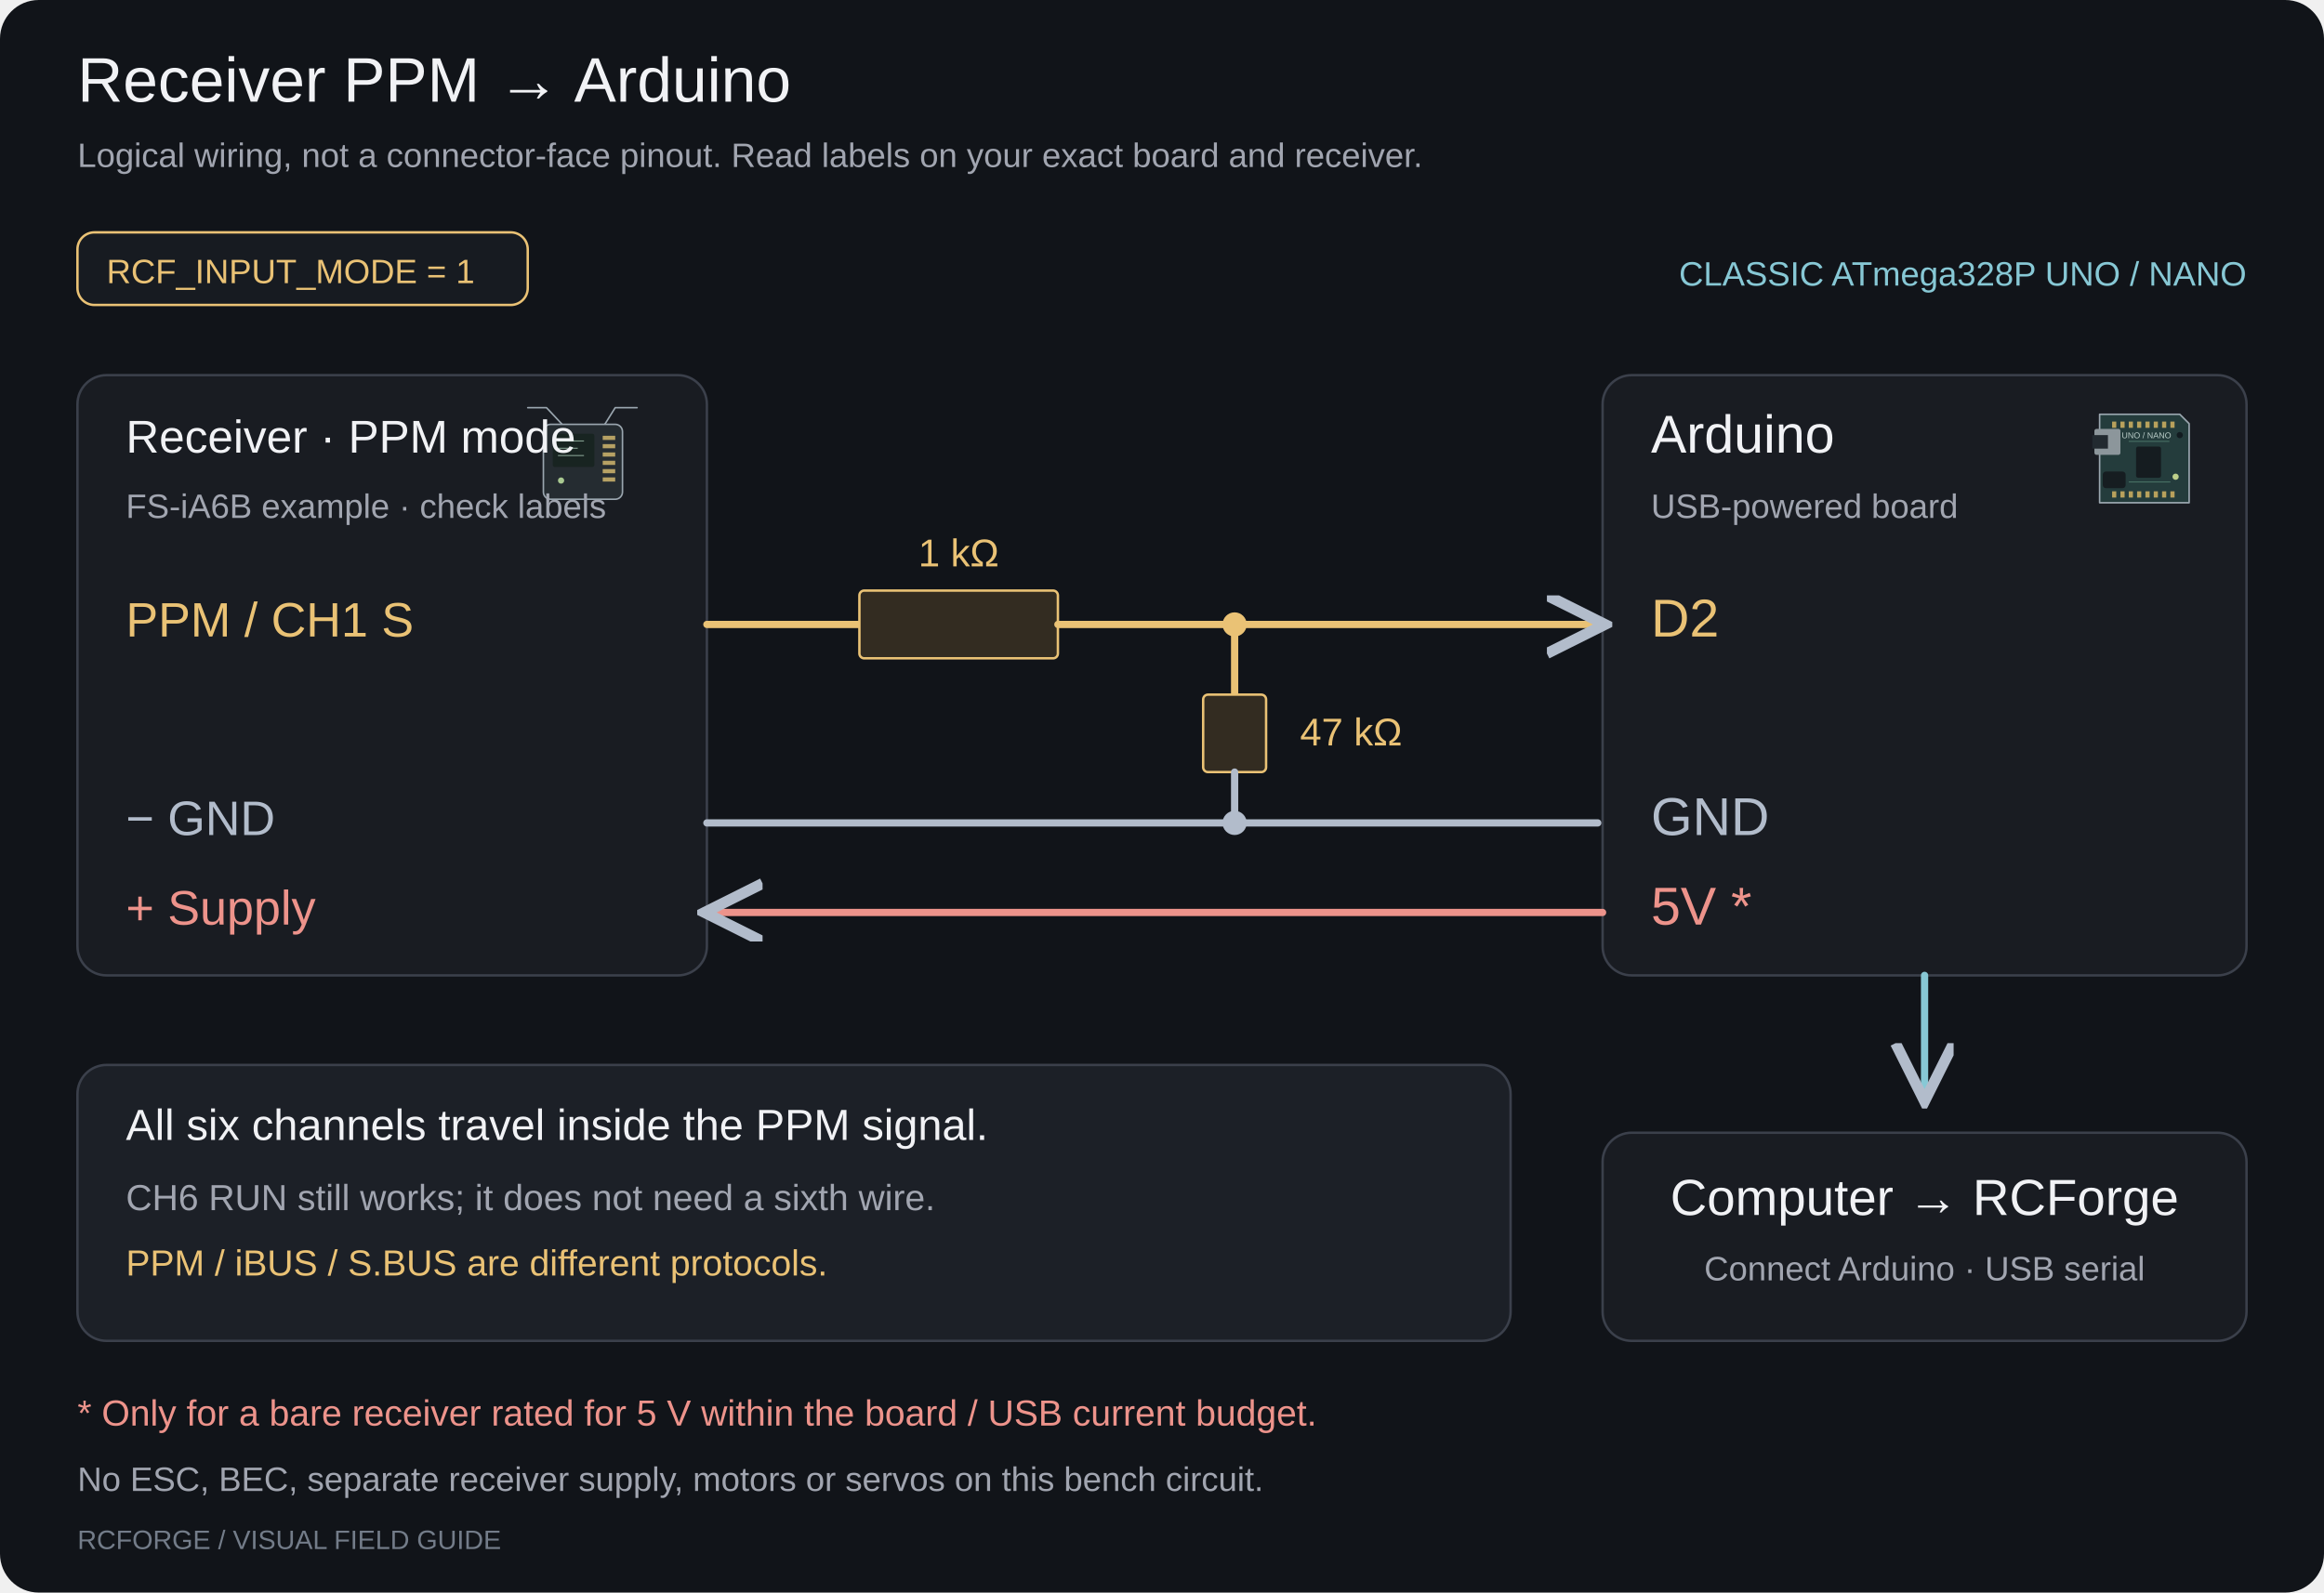
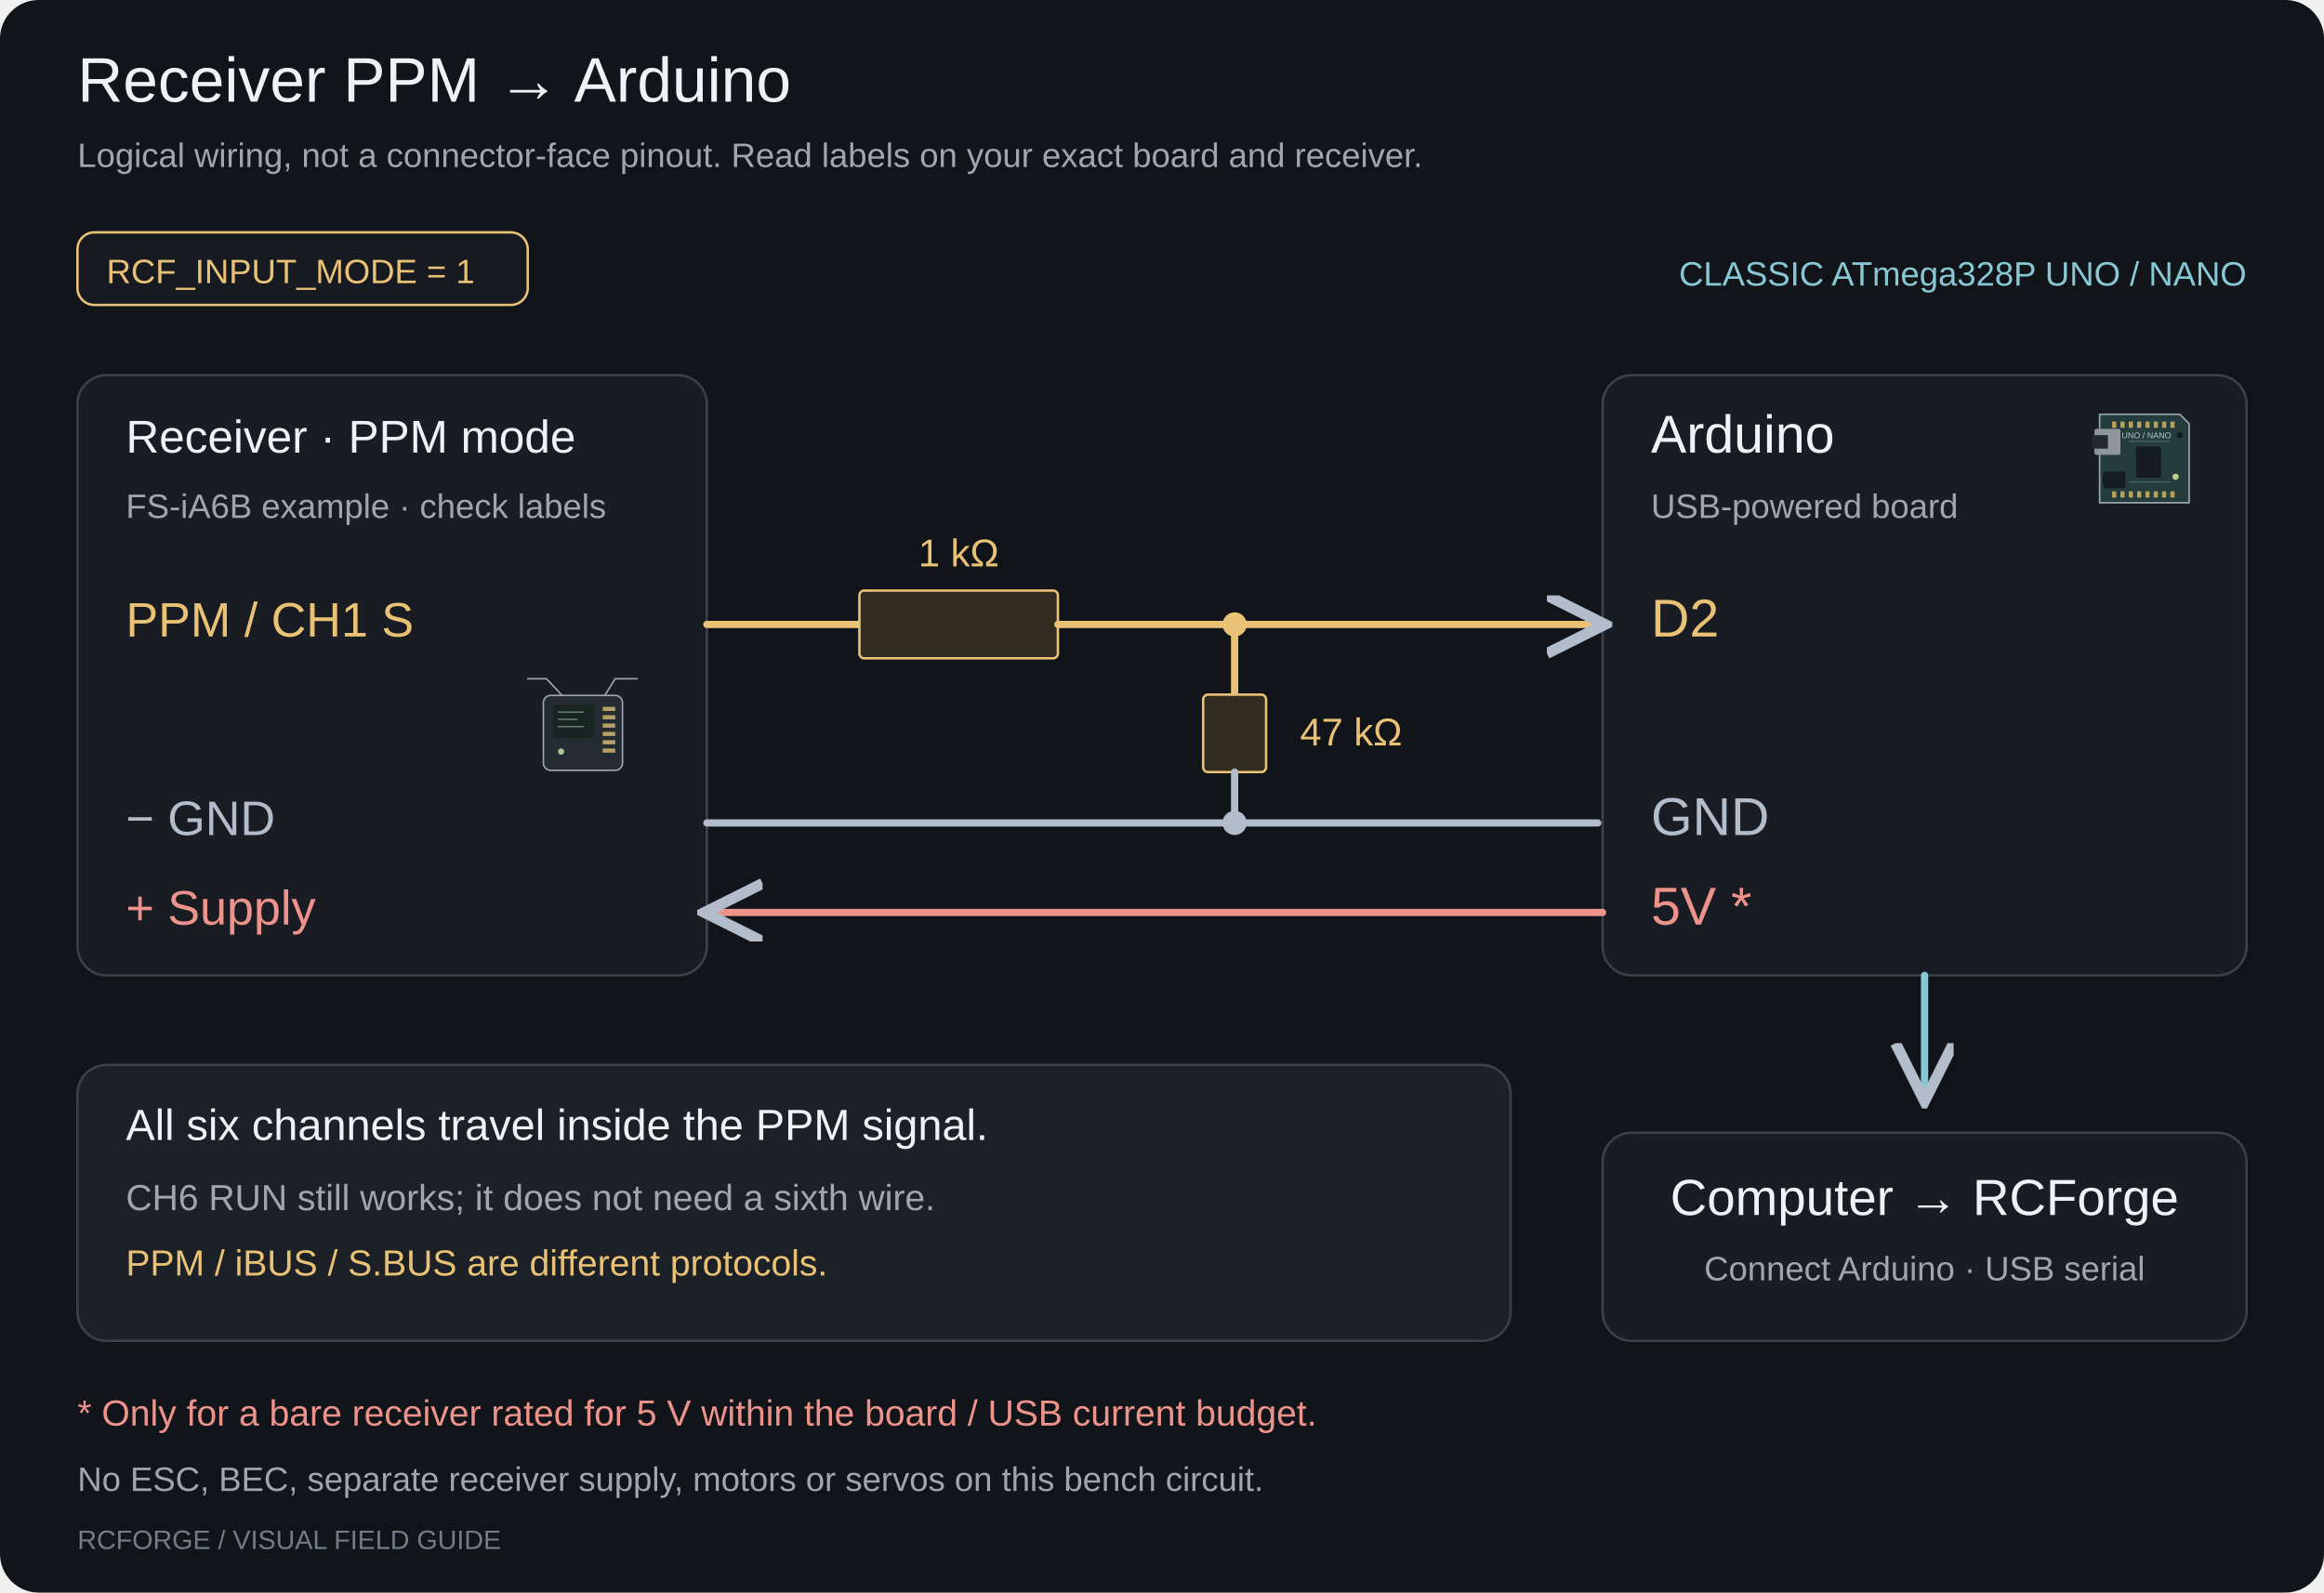
<svg xmlns="http://www.w3.org/2000/svg" width="960" height="658" viewBox="0 0 960 658" role="img" aria-labelledby="title desc">
  <defs>
    <marker id="arrow" markerWidth="9" markerHeight="9" refX="7" refY="4" orient="auto-start-reverse">
      <path d="M0 0 8 4 0 8" fill="none" stroke="#b2bccb" stroke-width="1.5" />
    </marker>
  </defs>
  <style>text{font-family:Arial,Helvetica,sans-serif}.controller-shell{fill:#30343b;stroke:#9ba0ab;stroke-width:1.2}.controller-well{fill:#11141a;stroke:#555d69;stroke-width:1.2}.controller-thumb{fill:#404754;stroke:#949caa}.thumb-inset{fill:#252b34;stroke:#697181}.controller-grip{fill:#222832;stroke:#48505e}.controller-outline{fill:none;stroke:#adb4bf;stroke-width:3;stroke-linecap:round}.controller-detail,.thumb-center{fill:none;stroke:#929aa8;stroke-width:1}.gimbal-guide{stroke:#69717d;stroke-width:.6}.controller-screen{fill:#141921;stroke:#858c99}.screen-lines{stroke:#82928c;stroke-width:1.5}.device-led{fill:#b5d1a3}.controller-glyph{font-size:9px;fill:#f4f4f6;text-anchor:middle}.controller-channel-label{font-size:7px;fill:#b5bac4;text-anchor:middle}.controller-caption{display:none}.keyboard-body{fill:#101319;stroke:#414956}.keyboard-key rect{fill:#1b2028;stroke:#3b4350}.keyboard-key text{text-anchor:middle}.key-letter{font-size:12px;fill:#7e8795}.key-function{font-size:7.5px;fill:#e4e9f0}.mapped .key-letter{fill:#fff}.mapped.flight rect{fill:#273e49;stroke:#7fa7b9}.mapped.power rect{fill:#4b3e29;stroke:#d1b479}.mapped.session rect{fill:#354336;stroke:#8ab193}.mapped.view rect{fill:#3f364c;stroke:#ac97c6}</style>
  <rect width="960" height="658" rx="16" fill="#111419" />
  <text x="32" y="42" font-size="26" fill="#f1f2f5" text-anchor="start">Receiver PPM → Arduino</text>
  <text x="32" y="69" font-size="14" fill="#a1a5b0" text-anchor="start">Logical wiring, not a connector-face pinout. Read labels on your exact board and receiver.</text>
  <rect x="32" y="96" width="186" height="30" rx="7" fill="#171b21" stroke="#eac275" />
  <text x="44" y="117" font-size="14" fill="#eac275" text-anchor="start">RCF_INPUT_MODE = 1</text>
  <text x="928" y="118" font-size="14" fill="#87c8d5" text-anchor="end">CLASSIC ATmega328P UNO / NANO</text>
  <rect x="32" y="155" width="260" height="248" rx="12" fill="#191c22" stroke="#3b404b" />
-   <g transform="translate(215 165) scale(0.43)">
+   <g transform="translate(215 277) scale(0.43)">
    <path d="M40 24 25 8 7 8m74 16L91 8h21" fill="none" stroke="#9aa6af" stroke-width="1.5" stroke-linecap="round" stroke-linejoin="round" />
    <rect x="22" y="24" width="76" height="72" rx="7" fill="#252c31" stroke="#9aa6af" stroke-width="1.5" stroke-linecap="round" stroke-linejoin="round" />
    <rect x="31" y="33" width="40" height="32" rx="2" fill="#182421" />
    <path d="M36 40h25m-25 7h19m-19 7h25" stroke="#829e8e" />
    <circle cx="39" cy="78" r="3" fill="#a9c991" />
    <rect x="79" y="35" width="12" height="4" fill="#b6a164" />
    <rect x="79" y="43" width="12" height="4" fill="#b6a164" />
    <rect x="79" y="51" width="12" height="4" fill="#b6a164" />
    <rect x="79" y="59" width="12" height="4" fill="#b6a164" />
    <rect x="79" y="67" width="12" height="4" fill="#b6a164" />
    <rect x="79" y="75" width="12" height="4" fill="#b6a164" />
  </g>
  <text x="52" y="187" font-size="19" fill="#f1f2f5" text-anchor="start">Receiver · PPM mode</text>
  <text x="52" y="214" font-size="14" fill="#a1a5b0" text-anchor="start">FS-iA6B example · check labels</text>
  <rect x="662" y="155" width="266" height="248" rx="12" fill="#191c22" stroke="#3b404b" />
  <g transform="translate(860 163) scale(0.43)">
    <path d="M17 19h77l9 9v76H17Z" fill="#243c3c" stroke="#9aa6af" stroke-width="1.5" stroke-linecap="round" stroke-linejoin="round" />
    <rect x="12" y="33" width="25" height="25" rx="2" fill="#8c969b" />
    <rect x="10" y="39" width="15" height="13" fill="#222a30" />
    <rect x="20" y="74" width="22" height="16" rx="3" fill="#161d21" />
    <rect x="52" y="50" width="24" height="30" rx="2" fill="#151c20" />
    <rect x="29" y="26" width="4" height="6" fill="#b8a15c" />
    <rect x="29" y="93" width="4" height="6" fill="#b8a15c" />
    <rect x="37" y="26" width="4" height="6" fill="#b8a15c" />
    <rect x="37" y="93" width="4" height="6" fill="#b8a15c" />
    <rect x="45" y="26" width="4" height="6" fill="#b8a15c" />
    <rect x="45" y="93" width="4" height="6" fill="#b8a15c" />
    <rect x="53" y="26" width="4" height="6" fill="#b8a15c" />
    <rect x="53" y="93" width="4" height="6" fill="#b8a15c" />
    <rect x="61" y="26" width="4" height="6" fill="#b8a15c" />
    <rect x="61" y="93" width="4" height="6" fill="#b8a15c" />
    <rect x="69" y="26" width="4" height="6" fill="#b8a15c" />
    <rect x="69" y="93" width="4" height="6" fill="#b8a15c" />
    <rect x="77" y="26" width="4" height="6" fill="#b8a15c" />
    <rect x="77" y="93" width="4" height="6" fill="#b8a15c" />
    <rect x="85" y="26" width="4" height="6" fill="#b8a15c" />
    <rect x="85" y="93" width="4" height="6" fill="#b8a15c" />
    <circle cx="90" cy="79" r="3" fill="#bdcf8a" />
    <path d="M45 45h39M45 84h40" stroke="#477063" />
    <circle cx="94" cy="39" r="3" fill="#121b20" />
    <text x="62" y="42" fill="#baccc8" text-anchor="middle" font-size="8">UNO / NANO</text>
  </g>
  <text x="682" y="187" font-size="22" fill="#f1f2f5" text-anchor="start">Arduino</text>
  <text x="682" y="214" font-size="14" fill="#a1a5b0" text-anchor="start">USB-powered board</text>
  <text x="52" y="263" font-size="20" fill="#eac275" text-anchor="start">PPM / CH1 S</text>
  <path d="M292 258H355" fill="none" stroke="#eac275" stroke-width="3" stroke-linecap="round" stroke-linejoin="round" />
  <rect x="355" y="244" width="82" height="28" rx="2" fill="#332c21" stroke="#eac275" />
  <text x="396" y="234" font-size="16" fill="#eac275" text-anchor="middle">1 kΩ</text>
  <path d="M437 258H660" fill="none" stroke="#eac275" stroke-width="3" stroke-linecap="round" stroke-linejoin="round" marker-end="url(#arrow)" />
  <text x="682" y="263" font-size="22" fill="#eac275" text-anchor="start">D2</text>
  <circle cx="510" cy="258" r="5" fill="#eac275" />
  <path d="M510 258v29" fill="none" stroke="#eac275" stroke-width="3" stroke-linecap="round" stroke-linejoin="round" />
  <rect x="497" y="287" width="26" height="32" rx="2" fill="#332c21" stroke="#eac275" />
  <text x="537" y="308" font-size="16" fill="#eac275" text-anchor="start">47 kΩ</text>
  <path d="M510 319v21" fill="none" stroke="#b2bccb" stroke-width="3" stroke-linecap="round" stroke-linejoin="round" />
  <text x="52" y="345" font-size="20" fill="#b2bccb" text-anchor="start">−  GND</text>
  <path d="M292 340H660" fill="none" stroke="#b2bccb" stroke-width="3" stroke-linecap="round" stroke-linejoin="round" />
  <circle cx="510" cy="340" r="5" fill="#b2bccb" />
  <text x="682" y="345" font-size="22" fill="#b2bccb" text-anchor="start">GND</text>
  <text x="52" y="382" font-size="20" fill="#ed938b" text-anchor="start">+  Supply</text>
  <path d="M662 377H294" fill="none" stroke="#ed938b" stroke-width="3" stroke-linecap="round" stroke-linejoin="round" marker-end="url(#arrow)" />
  <text x="682" y="382" font-size="22" fill="#ed938b" text-anchor="start">5V *</text>
  <path d="M795 403v49" fill="none" stroke="#87c8d5" stroke-width="3" stroke-linecap="round" stroke-linejoin="round" marker-end="url(#arrow)" />
  <rect x="662" y="468" width="266" height="86" rx="12" fill="#191c22" stroke="#3b404b" />
  <text x="795" y="502" font-size="21" fill="#f1f2f5" text-anchor="middle">Computer → RCForge</text>
  <text x="795" y="529" font-size="14" fill="#a1a5b0" text-anchor="middle">Connect Arduino · USB serial</text>
  <rect x="32" y="440" width="592" height="114" rx="12" fill="#1c2027" stroke="#3b404b" />
  <text x="52" y="471" font-size="18" fill="#f1f2f5" text-anchor="start">All six channels travel inside the PPM signal.</text>
  <text x="52" y="500" font-size="15" fill="#a1a5b0" text-anchor="start">CH6 RUN still works; it does not need a sixth wire.</text>
  <text x="52" y="527" font-size="15" fill="#eac275" text-anchor="start">PPM / iBUS / S.BUS are different protocols.</text>
  <text x="32" y="589" font-size="15" fill="#ed938b" text-anchor="start">* Only for a bare receiver rated for 5 V within the board / USB current budget.</text>
  <text x="32" y="616" font-size="14" fill="#a1a5b0" text-anchor="start">No ESC, BEC, separate receiver supply, motors or servos on this bench circuit.</text>
  <text x="32" y="640" font-size="11" fill="#737c89" text-anchor="start">RCFORGE  /  VISUAL FIELD GUIDE</text>
</svg>
